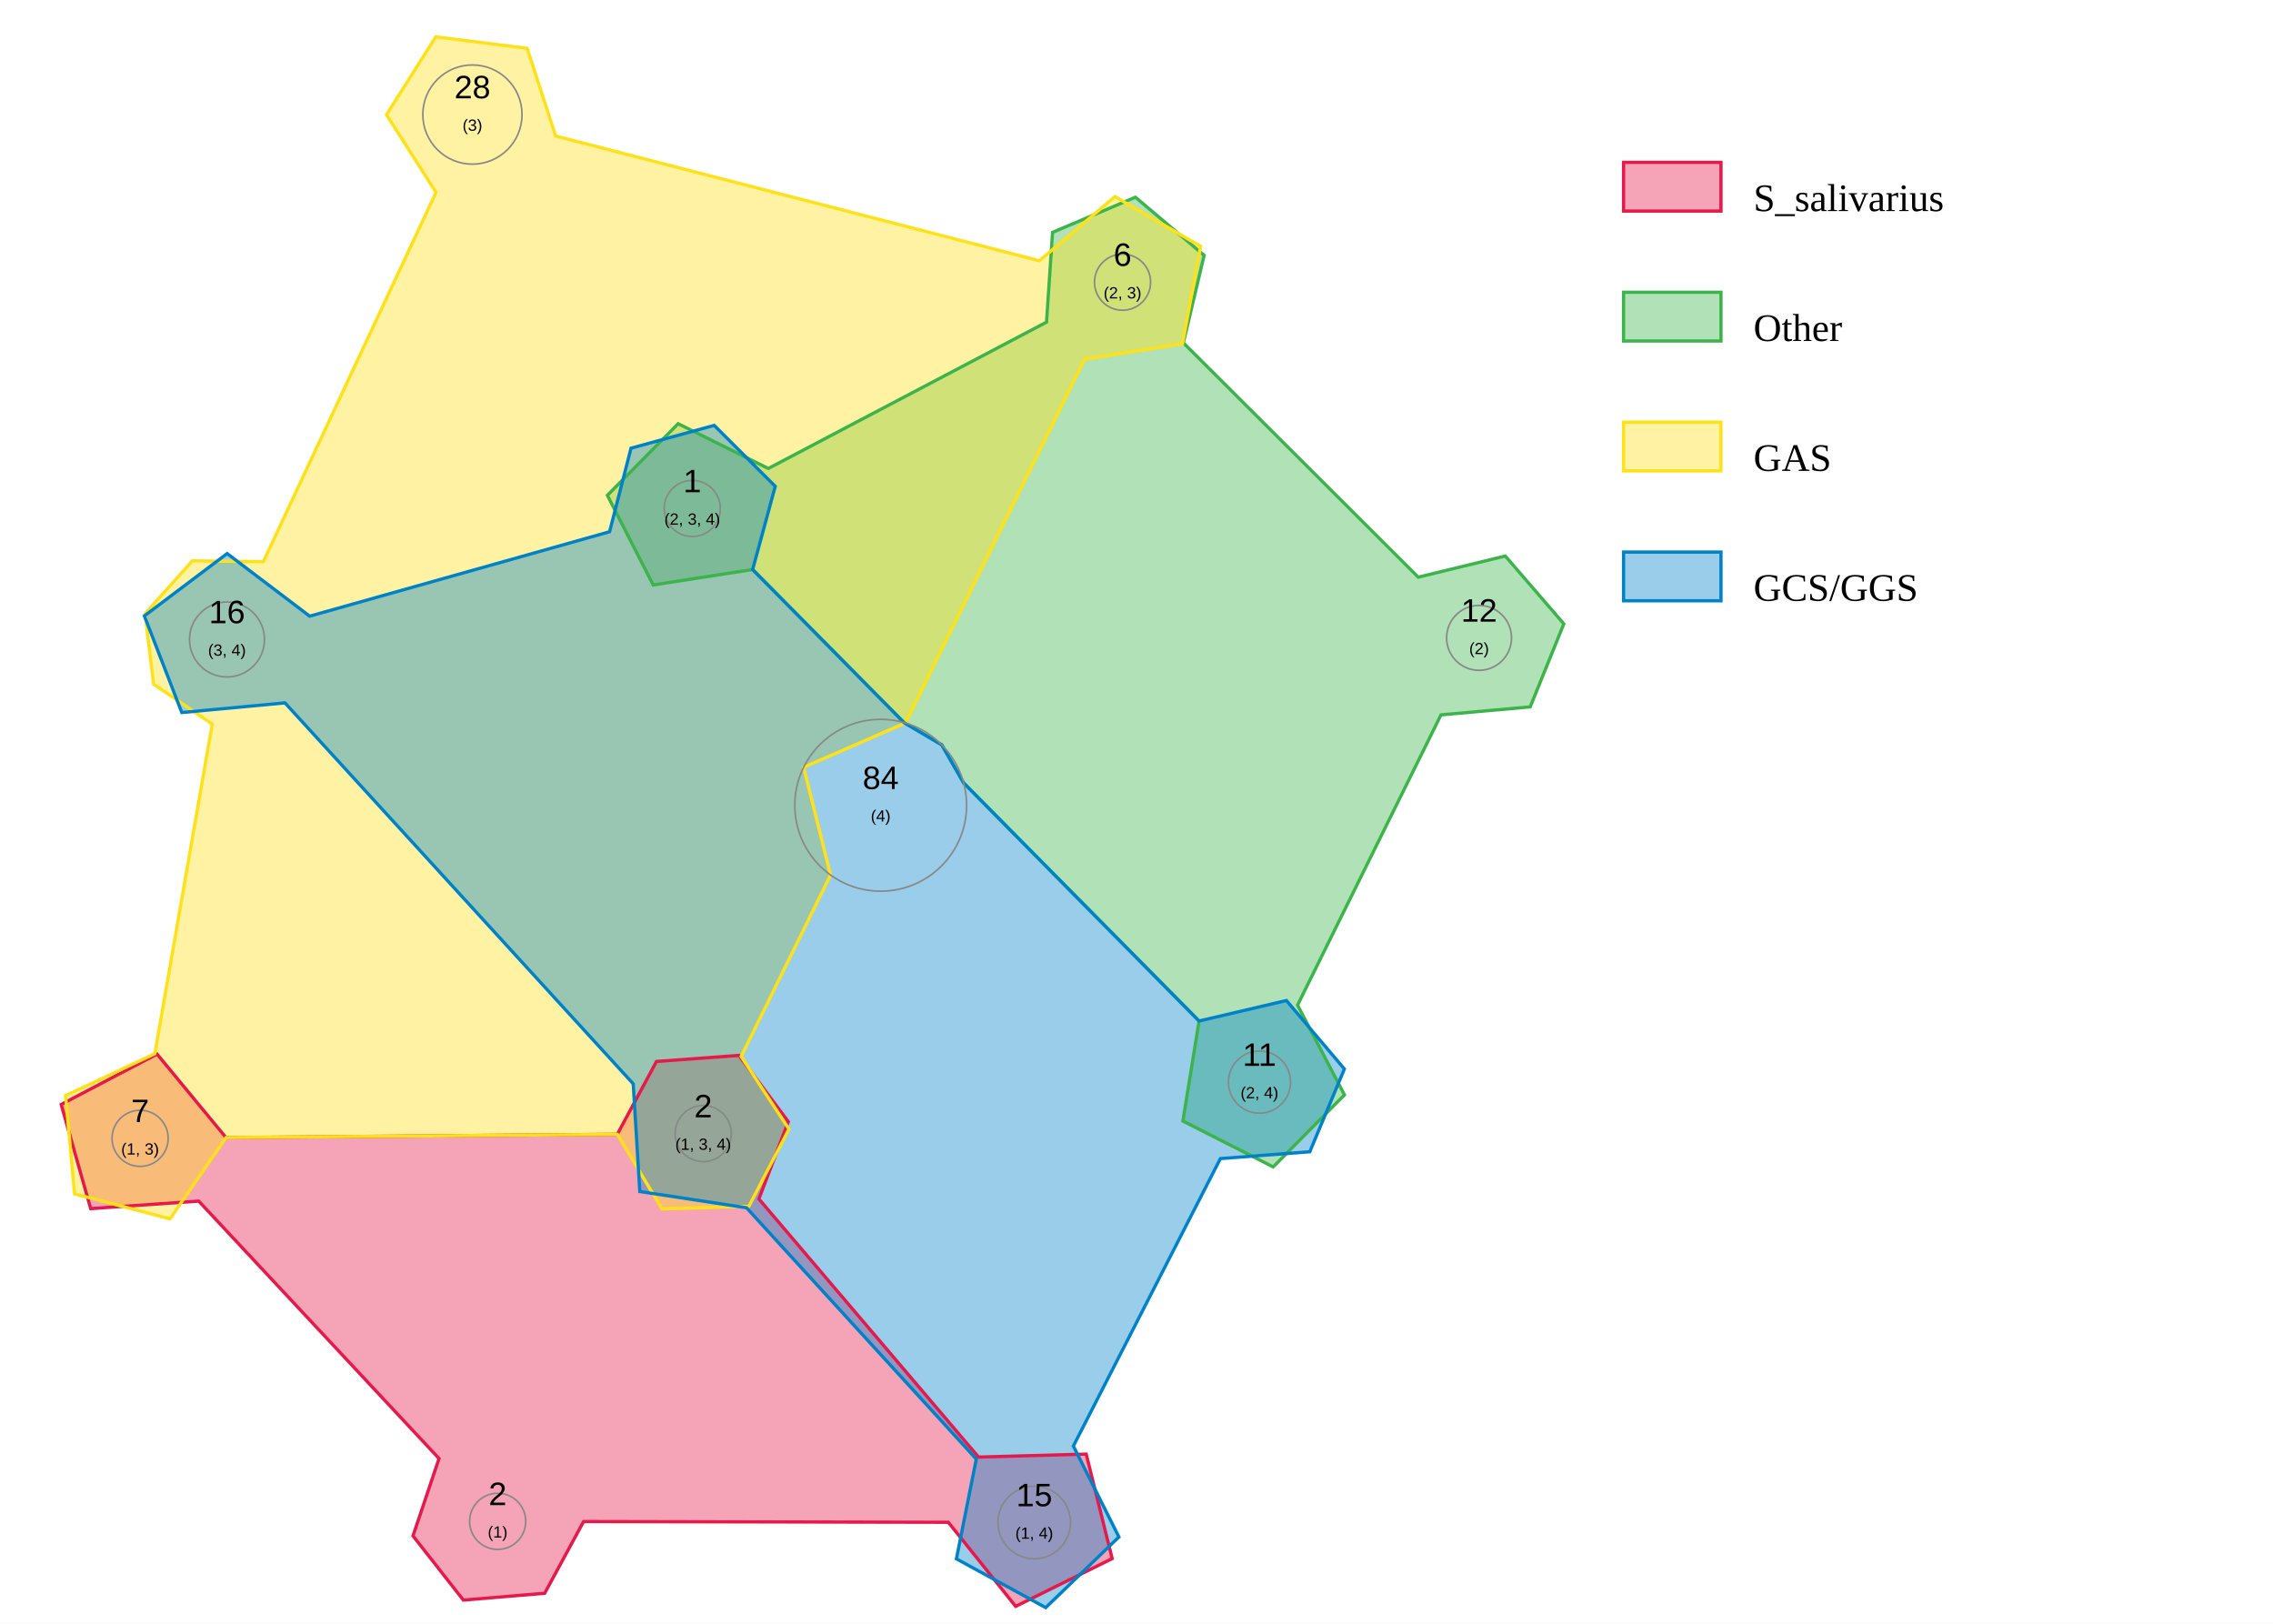
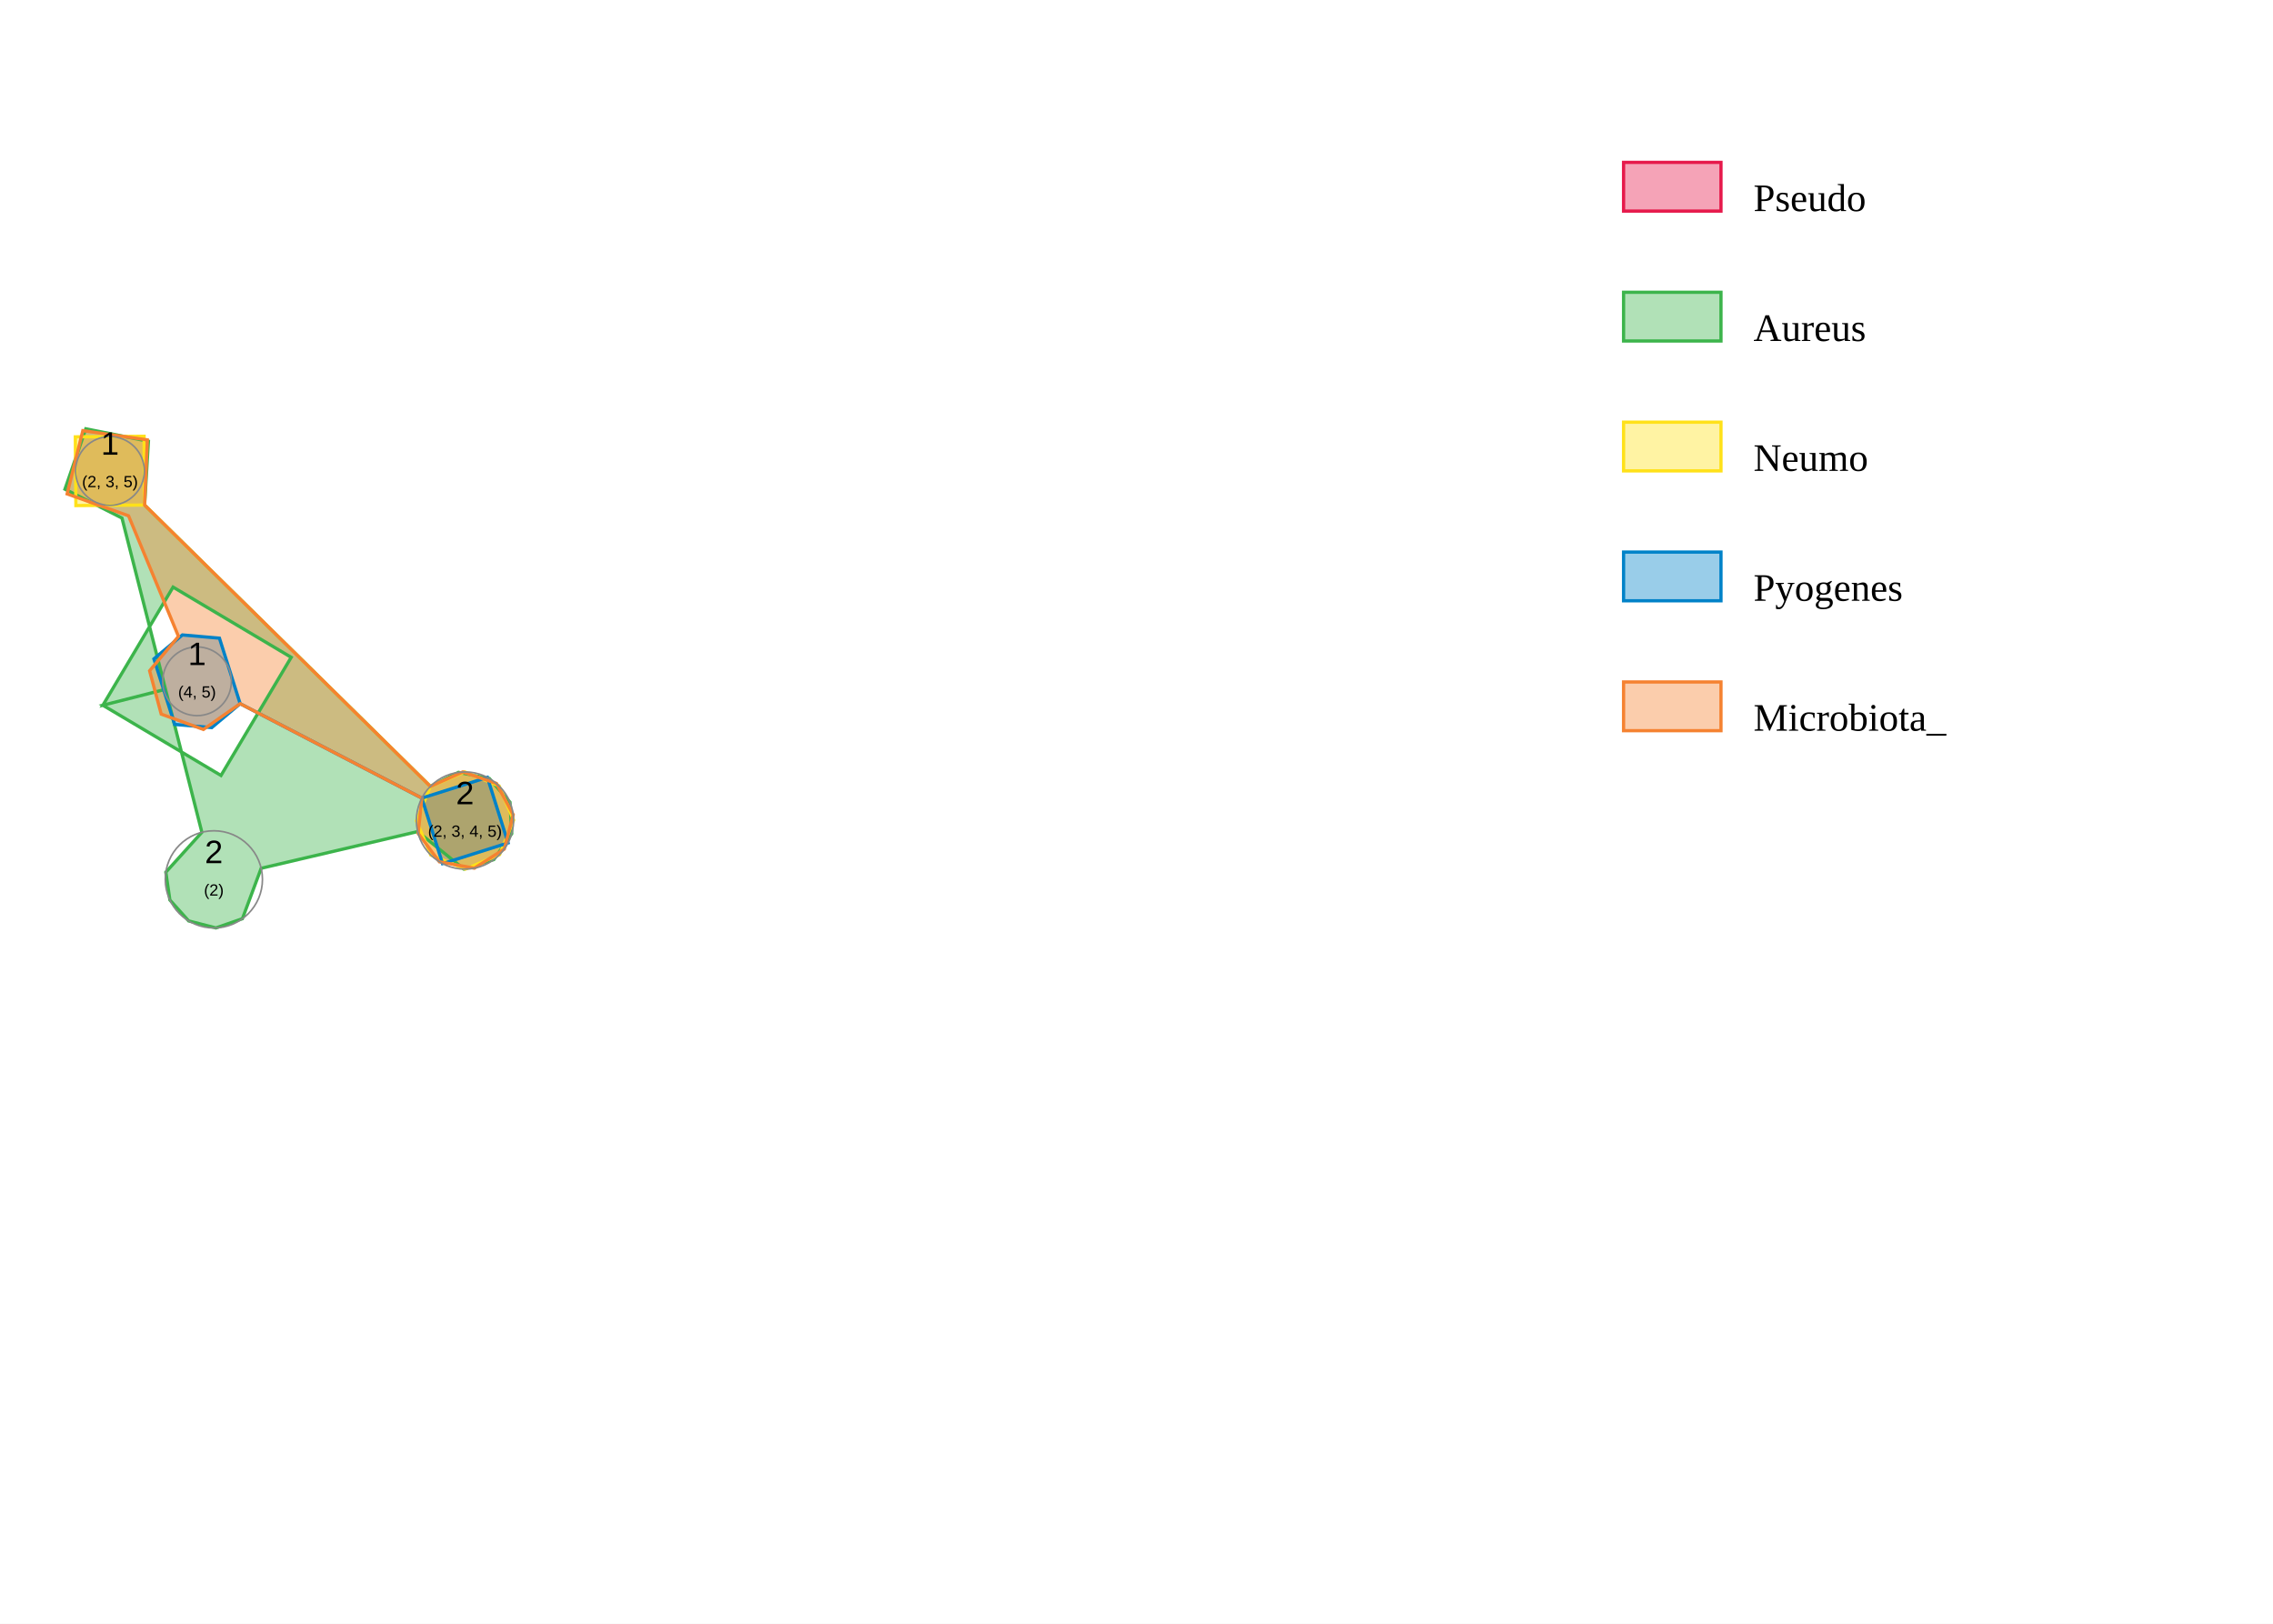
<svg xmlns="http://www.w3.org/2000/svg" xmlns:xlink="http://www.w3.org/1999/xlink" width="700" height="500">
  <defs>
    <style type="text/css">
  .borderLine {
	   stroke: none;
	   fill-opacity: 0.4;
  }
  .outLine {
	   stroke-width: 1;
	   fill: none;
  }
  .circle {
	   stroke: #888888;
	   stroke-width: 0.5;
	   fill: none;
    pointer-events: all;
  }
  .spcircle {
	   stroke: #FF2222;
	   stroke-width: 1;
	   fill: none;
    pointer-events: all;
  }
  .tLabel {
	   font-family: Arial;
    pointer-events: none;
	   font-size: 14px;
	   text-anchor: middle;
	   alignment-baseline: central;
  }
  .nLabel {
	   font-family: Arial;
    pointer-events: none;
	   font-size: 10px;
	   text-anchor: middle;
	   alignment-baseline: central;
  }
  .belong {
	   font-family: Arial;
    pointer-events: none;
	   font-size: 5px;
	   text-anchor: middle;
	   alignment-baseline: central;
  }
  .p0{
    stroke: none;
    fill: #e6194b;
  }
  .q0{
    fill: none;
    stroke: #e6194b;
  }
  .p1{
    stroke: none;
    fill: #3cb44b;
  }
  .q1{
    fill: none;
    stroke: #3cb44b;
  }
  .p2{
    stroke: none;
    fill: #ffe119;
  }
  .q2{
    fill: none;
    stroke: #ffe119;
  }
  .p3{
    stroke: none;
    fill: #0082c8;
  }
  .q3{
    fill: none;
    stroke: #0082c8;
  }
+   .p4{
+     stroke: none;
+     fill: #f58231;
+   }
+   .q4{
+     fill: none;
+     stroke: #f58231;
+   }

</style>
    <symbol id="bl0">
-       <path d="M 69.60 350.30 L 48.37 324.59 L 18.84 340.09 L 27.93 372.17 L 61.20 369.86 L 135.21 449.13 L 127.19 472.95 L 142.70 492.72 L 167.74 490.62 L 179.72 468.53 L 292.05 468.76 L 312.79 494.65 L 342.51 479.94 L 334.51 447.76 L 301.36 448.68 L 233.71 369.20 L 242.77 345.41 L 227.56 324.99 L 202.17 326.86 L 190.11 349.28 Z" />
+       <path d="M 480.00 367.96 L 480.00 367.96 L 480.00 367.96 L 480.00 367.96 Z" />
    </symbol>
    <symbol id="bl1">
-       <path d="M 236.61 144.26 L 208.84 130.47 L 187.05 152.53 L 201.16 180.13 L 231.79 175.38 L 278.40 222.51 L 290.03 229.37 L 296.76 241.08 L 369.27 314.40 L 364.29 345.20 L 392.10 359.33 L 414.04 337.15 L 399.60 309.50 L 443.77 220.13 L 471.25 217.67 L 481.60 192.10 L 463.57 171.22 L 436.77 177.73 L 364.43 105.57 L 370.83 78.61 L 349.66 60.73 L 324.15 71.55 L 322.29 99.20 Z" />
+       <path d="M 44.53 155.52 L 45.71 135.88 L 26.42 132.04 L 20.00 150.64 L 37.56 159.52 L 50.97 212.26 L 31.68 217.17 L 53.30 180.79 L 89.68 202.41 L 68.06 238.79 L 31.68 217.17 L 50.97 212.26 L 62.17 256.29 L 51.07 268.58 L 51.07 268.58 L 52.32 277.14 L 58.10 283.58 L 58.10 283.58 L 58.10 283.58 L 66.48 285.74 L 74.65 282.90 L 74.65 282.90 L 80.43 267.37 L 128.62 256.07 L 142.87 267.62 L 142.87 267.62 L 152.10 264.68 L 157.60 256.70 L 157.60 256.70 L 157.60 256.70 L 157.06 247.03 L 150.70 239.71 L 150.70 239.71 L 150.70 239.71 L 141.20 237.83 L 132.53 242.16 L 132.53 242.16 Z" />
    </symbol>
    <symbol id="bl2">
-       <path d="M 47.69 324.46 L 20.19 337.38 L 22.97 367.64 L 52.37 375.32 L 69.60 350.30 L 190.11 349.28 L 203.86 372.26 L 230.63 371.46 L 242.98 347.69 L 228.25 325.33 L 255.78 269.45 L 247.49 236.28 L 278.84 222.63 L 334.01 110.62 L 364.15 105.85 L 369.75 75.85 L 343.35 60.54 L 320.09 80.29 L 171.11 41.88 L 162.35 14.89 L 134.21 11.34 L 119.03 35.32 L 134.28 59.24 L 81.11 172.95 L 59.26 172.70 L 44.67 188.97 L 47.31 210.67 L 65.36 222.98 Z" />
+       <path d="M 44.53 155.52 L 44.37 134.35 L 23.20 134.52 L 23.37 155.68 L 44.53 155.52 L 132.53 242.16 L 132.53 242.16 L 128.23 252.77 L 132.69 263.32 L 132.69 263.32 L 132.69 263.32 L 143.31 267.62 L 153.86 263.16 L 153.86 263.16 L 153.86 263.16 L 158.16 252.54 L 153.69 242.00 L 153.69 242.00 L 153.69 242.00 L 143.08 237.69 L 132.53 242.16 L 132.53 242.16 Z" />
    </symbol>
    <symbol id="bl3">
-       <path d="M 95.37 189.74 L 69.95 170.46 L 44.46 189.66 L 55.99 219.41 L 87.76 216.44 L 195.00 333.73 L 197.04 366.91 L 229.90 371.91 L 300.66 449.30 L 294.54 480.02 L 322.04 495.04 L 344.58 473.28 L 330.56 445.27 L 375.83 356.77 L 403.37 354.66 L 414.02 329.17 L 396.17 308.09 L 369.27 314.40 L 296.76 241.08 L 290.03 229.37 L 278.40 222.51 L 231.79 175.38 L 238.75 149.75 L 219.95 130.99 L 194.33 138.01 L 187.73 163.74 Z" />
+       <path d="M 73.96 216.69 L 67.58 196.51 L 67.58 196.51 L 56.17 195.52 L 47.40 202.89 L 47.40 202.89 L 53.78 223.07 L 53.78 223.07 L 65.19 224.06 L 73.96 216.69 L 73.96 216.69 L 129.91 245.76 L 136.29 265.94 L 156.47 259.56 L 150.09 239.38 L 129.91 245.76 Z" />
+     </symbol>
+     <symbol id="bl4">
+       <path d="M 44.53 155.52 L 45.38 135.46 L 25.51 132.61 L 20.68 152.09 L 39.59 158.84 L 54.96 195.96 L 46.07 206.55 L 49.65 219.90 L 62.64 224.62 L 73.96 216.69 L 129.91 245.76 L 129.91 245.76 L 128.77 256.63 L 135.32 265.38 L 135.32 265.38 L 135.32 265.38 L 146.08 267.34 L 155.30 261.45 L 155.30 261.45 L 155.30 261.45 L 158.05 250.87 L 152.87 241.24 L 152.87 241.24 L 152.87 241.24 L 142.52 237.71 L 132.53 242.16 L 132.53 242.16 Z" />
    </symbol>
  </defs>
  <rect width="700" height="500" style="fill:#fff;stroke-width:0" />
  <use class="p0 borderLine" xlink:href="#bl0" />
  <use class="p1 borderLine" xlink:href="#bl1" />
  <use class="p2 borderLine" xlink:href="#bl2" />
  <use class="p3 borderLine" xlink:href="#bl3" />
+   <use class="p4 borderLine" xlink:href="#bl4" />
  <use class="q0 outLine" xlink:href="#bl0" />
  <use class="q1 outLine" xlink:href="#bl1" />
  <use class="q2 outLine" xlink:href="#bl2" />
  <use class="q3 outLine" xlink:href="#bl3" />
-   <circle class="circle" cx="153.265" cy="468.471" r="8.643" />
-   <text class="tLabel" x="153.26" y="448.47" />
-   <text class="nLabel" x="153.26" y="463.47">2</text>
-   <text class="belong" x="153.26" y="473.47">(1)</text>
-   <circle class="circle" cx="455.497" cy="196.417" r="9.999" />
-   <text class="tLabel" x="455.50" y="176.42" />
-   <text class="nLabel" x="455.50" y="191.42">12</text>
-   <text class="belong" x="455.50" y="201.42">(2)</text>
-   <circle class="circle" cx="345.704" cy="86.891" r="8.643" />
-   <text class="tLabel" x="345.70" y="66.89" />
-   <text class="nLabel" x="345.70" y="81.89">6</text>
-   <text class="belong" x="345.70" y="91.89">(2, 3)</text>
-   <circle class="circle" cx="213.192" cy="156.569" r="8.643" />
-   <text class="tLabel" x="213.19" y="136.57" />
-   <text class="nLabel" x="213.19" y="151.57">1</text>
-   <text class="belong" x="213.19" y="161.57">(2, 3, 4)</text>
-   <circle class="circle" cx="387.875" cy="333.213" r="9.573" />
-   <text class="tLabel" x="387.87" y="313.21" />
-   <text class="nLabel" x="387.87" y="328.21">11</text>
-   <text class="belong" x="387.87" y="338.21">(2, 4)</text>
-   <circle class="circle" cx="145.489" cy="35.274" r="15.274" />
-   <text class="tLabel" x="145.49" y="15.27" />
-   <text class="nLabel" x="145.49" y="30.27">28</text>
-   <text class="belong" x="145.49" y="40.27">(3)</text>
-   <circle class="circle" cx="43.147" cy="350.526" r="8.643" />
-   <text class="tLabel" x="43.15" y="330.53" />
-   <text class="nLabel" x="43.15" y="345.53">7</text>
-   <text class="belong" x="43.15" y="355.53">(1, 3)</text>
-   <circle class="circle" cx="216.563" cy="349.058" r="8.643" />
-   <text class="tLabel" x="216.56" y="329.06" />
-   <text class="nLabel" x="216.56" y="344.06">2</text>
-   <text class="belong" x="216.56" y="354.06">(1, 3, 4)</text>
-   <circle class="circle" cx="69.904" cy="196.914" r="11.546" />
-   <text class="tLabel" x="69.90" y="176.91" />
-   <text class="nLabel" x="69.90" y="191.91">16</text>
-   <text class="belong" x="69.90" y="201.91">(3, 4)</text>
-   <circle class="circle" cx="271.219" cy="247.969" r="26.455" />
-   <text class="tLabel" x="271.22" y="227.97" />
-   <text class="nLabel" x="271.22" y="242.97">84</text>
-   <text class="belong" x="271.22" y="252.97">(4)</text>
-   <circle class="circle" cx="318.508" cy="468.821" r="11.179" />
-   <text class="tLabel" x="318.51" y="448.82" />
-   <text class="nLabel" x="318.51" y="463.82">15</text>
-   <text class="belong" x="318.51" y="473.82">(1, 4)</text>
+   <use class="q4 outLine" xlink:href="#bl4" />
+   <circle class="circle" cx="65.864" cy="270.786" r="14.963" />
+   <text class="tLabel" x="65.86" y="250.79" />
+   <text class="nLabel" x="65.86" y="265.79">2</text>
+   <text class="belong" x="65.86" y="275.79">(2)</text>
+   <circle class="circle" cx="143.193" cy="252.658" r="14.963" />
+   <text class="tLabel" x="143.19" y="232.66" />
+   <text class="nLabel" x="143.19" y="247.66">2</text>
+   <text class="belong" x="143.19" y="257.66">(2, 3, 4, 5)</text>
+   <circle class="circle" cx="33.867" cy="145.017" r="10.581" />
+   <text class="tLabel" x="33.87" y="125.02" />
+   <text class="nLabel" x="33.87" y="140.02">1</text>
+   <text class="belong" x="33.87" y="150.02">(2, 3, 5)</text>
+   <circle class="circle" cx="60.678" cy="209.789" r="10.581" />
+   <text class="tLabel" x="60.68" y="189.79" />
+   <text class="nLabel" x="60.68" y="204.79">1</text>
+   <text class="belong" x="60.68" y="214.79">(4, 5)</text>
  <rect class="p0 borderLine" x="500.00" y="50.00" width="30.00" height="15.00" />
  <rect class="q0" x="500.00" y="50.00" width="30.00" height="15.00" />
-   <text class="legend" x="540.00" y="65.00">S_salivarius</text>
+   <text class="legend" x="540.00" y="65.00">Pseudo</text>
  <rect class="p1 borderLine" x="500.00" y="90.00" width="30.00" height="15.00" />
  <rect class="q1" x="500.00" y="90.00" width="30.00" height="15.00" />
-   <text class="legend" x="540.00" y="105.00">Other</text>
+   <text class="legend" x="540.00" y="105.00">Aureus</text>
  <rect class="p2 borderLine" x="500.00" y="130.00" width="30.00" height="15.00" />
  <rect class="q2" x="500.00" y="130.00" width="30.00" height="15.00" />
-   <text class="legend" x="540.00" y="145.00">GAS</text>
+   <text class="legend" x="540.00" y="145.00">Neumo</text>
  <rect class="p3 borderLine" x="500.00" y="170.00" width="30.00" height="15.00" />
  <rect class="q3" x="500.00" y="170.00" width="30.00" height="15.00" />
-   <text class="legend" x="540.00" y="185.00">GCS/GGS</text>
+   <text class="legend" x="540.00" y="185.00">Pyogenes</text>
+   <rect class="p4 borderLine" x="500.00" y="210.00" width="30.00" height="15.00" />
+   <rect class="q4" x="500.00" y="210.00" width="30.00" height="15.00" />
+   <text class="legend" x="540.00" y="225.00">Microbiota_</text>
</svg>
